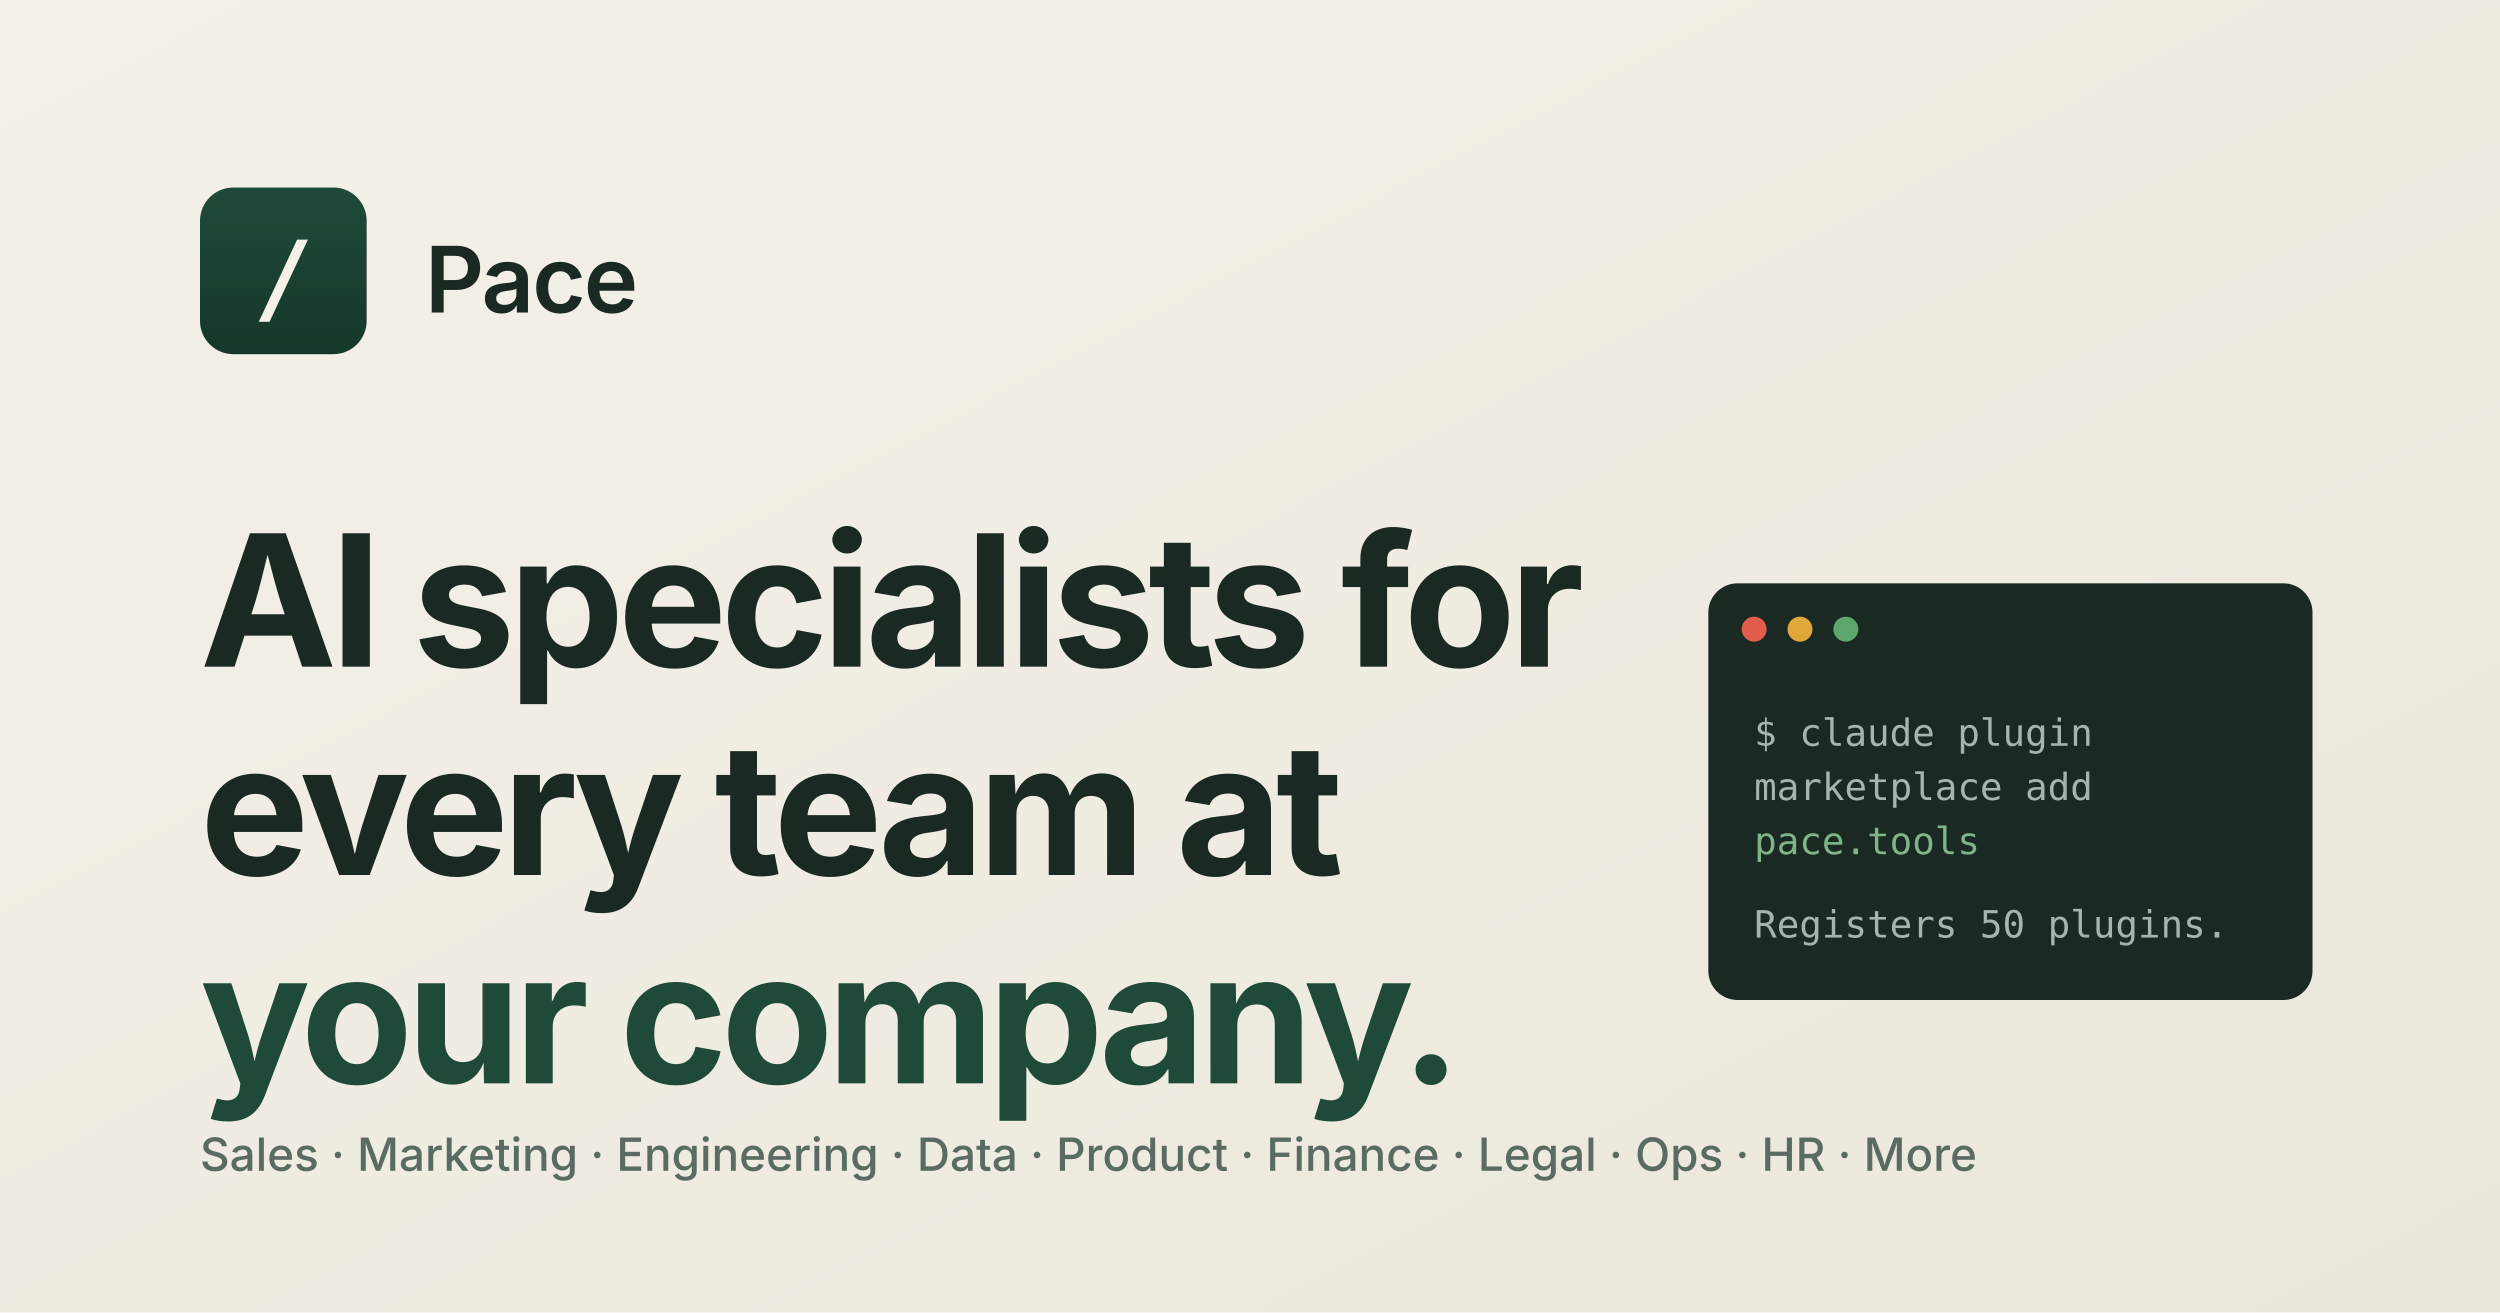
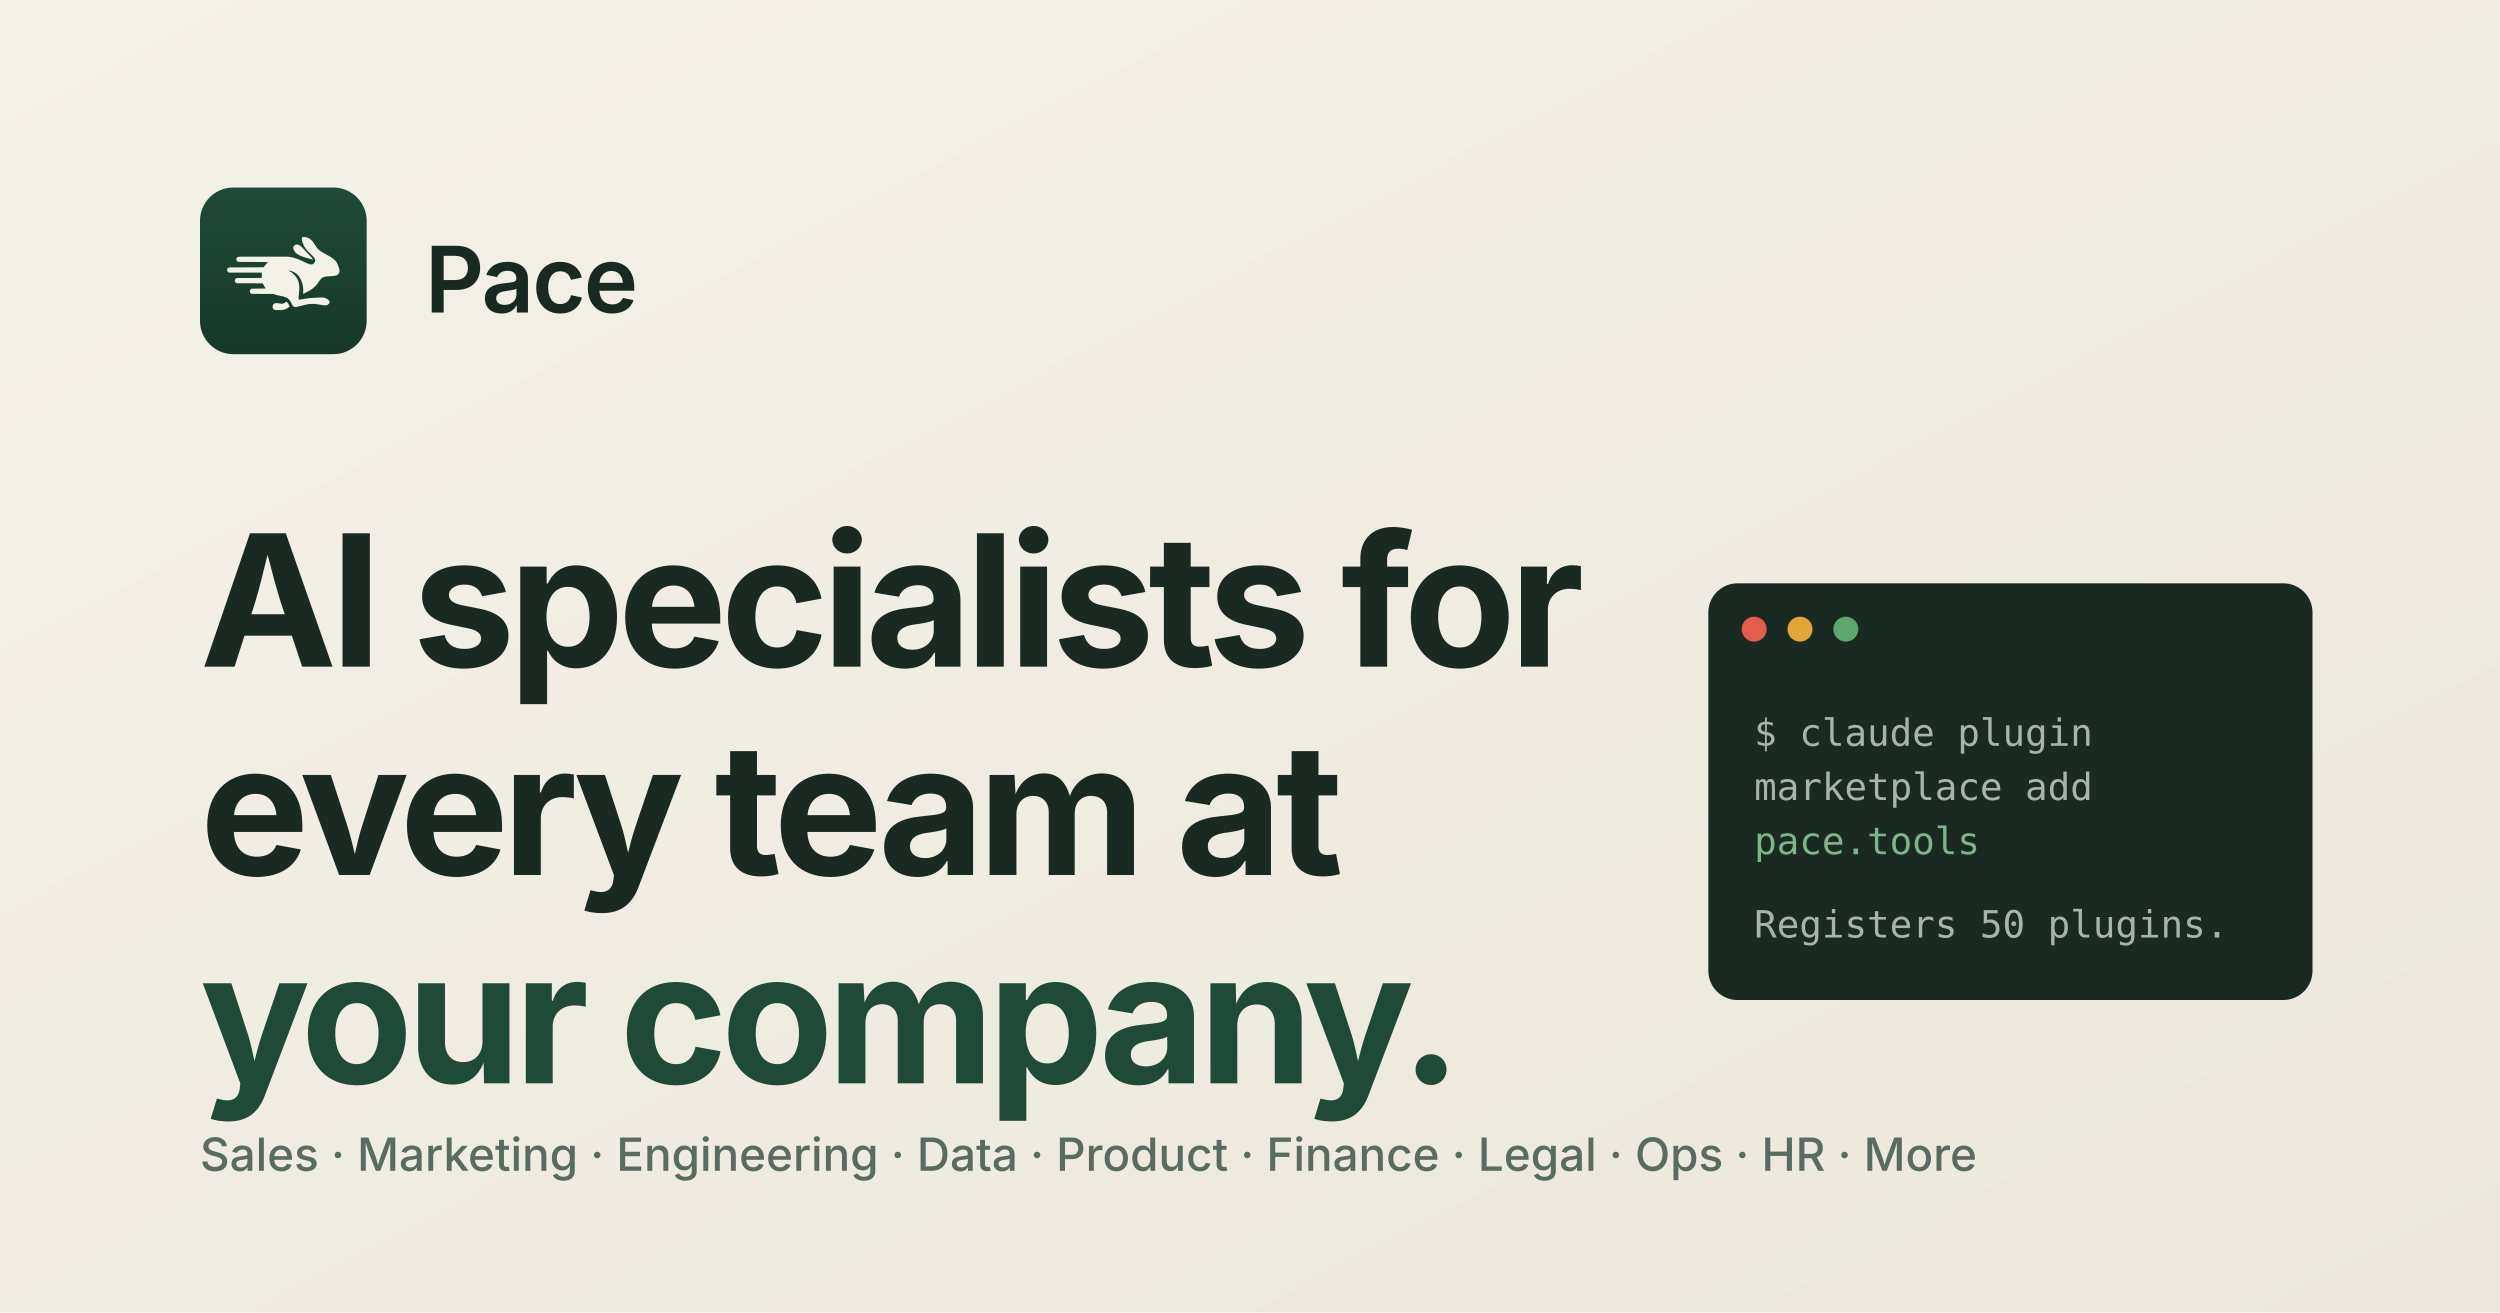
<svg xmlns="http://www.w3.org/2000/svg" width="1200" height="630" viewBox="0 0 1200 630">
  <defs>
    <linearGradient id="bg" x1="0" y1="0" x2="1" y2="1">
      <stop offset="0" stop-color="#f4f1e9" />
      <stop offset="1" stop-color="#ebe7dc" />
    </linearGradient>
    <linearGradient id="forest" x1="0" y1="0" x2="0" y2="1">
      <stop offset="0" stop-color="#1f4a37" />
      <stop offset="1" stop-color="#163828" />
    </linearGradient>
  </defs>
  <rect width="1200" height="630" fill="url(#bg)" />
  <g transform="translate(96, 90)">
    <rect x="0" y="0" width="80" height="80" rx="16" fill="url(#forest)" />
-     <text x="40" y="60" text-anchor="middle" font-family="JetBrains Mono, ui-monospace, Menlo, monospace" font-size="48" font-weight="700" fill="#f4f1e9">/</text>
+     <svg x="13" y="23.7" width="54" height="35.2" viewBox="0 0 1249.789 812.549">
+       <g fill="#f4f1e9">
+         <path d="M843.185.544c-9.7 3.2-12.9 8.1-13 19.5 0 9.4 1.5 17.5 6.2 33.9 10.7 37.1 25.9 64.6 51.8 93.7 4.1 4.6 22.9 23.8 41.6 42.5 35 34.9 41 41.9 46.4 54.5 3.6 8.6 3.9 18.7.6 28-4.8 14-14.1 24.6-26.1 29.8-5.3 2.3-7.3 2.6-17 2.6-18.4 0-32.9-4.9-71-24.1-77.6-39-113.4-51.6-169.3-59.5l-15.7-2.3-273.5-.3c-253.6-.3-274-.2-279.8 1.4-8.1 2.1-14.7 7.3-18.7 14.5-2.6 4.8-3 6.3-3 13.9 0 7.5.4 9 2.8 13.2 3.1 5.2 8.8 10.7 13.9 13.5 3.1 1.7 11.6 1.8 168.8 2.3 147.1.4 165.5.7 165.8 2 .1.9-3.8 5.3-9.2 10.3-10.5 9.7-23.1 24.8-31.3 37.5-3.3 5.1-6.3 8.6-7.9 9.2-1.6.7-71.6 1-192.2 1-215.2 0-195.1-.9-204.7 8.5-14.3 13.9-10.4 37.4 7.7 46.4l6.1 3.1h180.1c99.1 0 181.1.3 182.3.6s2.4 1.3 2.7 2.1-.1 8.4-.9 17-1.5 20.5-1.5 26.4c0 8.4-.3 11.1-1.6 12.3-1.4 1.4-15.2 1.6-137.4 1.6-134.2 0-136 0-141.4 2-11.6 4.4-18.8 14.4-18.9 26.5-.1 12.5 4.6 20.7 15.3 26.5l6.5 3.5 143.4.3c127.2.2 143.7.4 145.2 1.8.9.8 2.5 3.6 3.4 6.2 4.3 11.3 14.1 28.5 23.7 41.2 2.7 3.6 4.7 7.2 4.6 8-.3 1.3-9.9 1.6-77.3 2l-77 .5-5.1 2.7c-21.8 11.5-21.5 42.1.5 53l4.6 2.3 121 .5 121 .5 8.5 3.3c13.6 5.4 31.1 10 59 15.7 30.9 6.2 42.2 8.9 55.9 13.5 30.4 10.2 48.5 24.1 64 49.3 2.4 4 8.2 15.1 12.8 24.7s8.9 18.5 9.6 19.8c.6 1.3 4.4 5.4 8.4 9.2 14.4 13.7 21.7 13.5 80.9-2.1 75.9-20 86.1-21.8 124.7-22.6 28.9-.6 41.3.1 66.2 3.7 26.9 3.9 45.2 7.1 65.5 11.5 11.7 2.6 26.2 2.2 34.8-.8 10.1-3.5 15.7-7.1 23.2-14.6 9.5-9.6 11.7-16.7 8.3-26.7-4.3-13-16.7-24.7-36.4-34.6-14-7-32.1-10.7-51.9-10.8-16.1 0-73.6 2.8-101.5 5-48.1 3.8-84.6 8.7-132.7 18-11.7 2.3-14.5 2-18-1.7-4.4-4.6-3.6-25.9 2.7-79.3 3.8-32 4.3-55.3 1.6-76.1-6.7-51.9-25-89.4-59.9-123.1-14.5-13.9-26.2-22.4-42-30.5-19.2-9.7-18.9-9.5-16.4-10.4 3.3-1.2 23.1 2.3 35.2 6.3 33.7 10.9 64.2 33.8 83.8 62.8 7.8 11.6 17.6 30.2 23.3 44 15.6 38.3 21.8 72.5 20.5 113.5-.4 11.5-.9 23.1-1.2 25.7-.5 3.9-.3 4.9 1.1 5.4 2.6 1.1 47.2-21.6 70.8-35.9 31.2-19 43.7-28.5 63.8-48.6 15.4-15.4 21.2-22.9 36.4-46.2 35.5-54.3 50.2-61.7 129.5-64.9 54.1-2.2 73.2-7 88.1-21.9 9.1-9.1 13.4-18.7 15.4-34.1.7-5.9-1.7-19.7-5.5-30.7-16.3-46.8-18.1-51.4-25.3-63.8-13.1-22.6-38.4-45.1-77.2-68.2-10-6-12.3-7.3-39.5-21.8-34.7-18.6-40.7-21.9-55.5-31.4-11.6-7.4-27.2-20.1-36.5-29.7-10.9-11.3-18.2-21.5-37.4-51.8-27.5-43.4-45.9-61.3-75.5-73.4-13.8-5.6-26-8.3-39.6-8.7-6.6-.3-13.1-.1-14.5.4" />
+         <path d="M762.585 85.644c-14.6 5.2-25.1 16.1-27.3 28.6-1.9 10.3 1.9 24.7 10 38.6 10.6 18.1 18.8 27.4 32.9 36.7 10.3 6.9 33.9 18.7 49 24.6 23 9 72.8 24.1 102 31 3 .7 9.1 2.2 13.5 3.4 9.6 2.5 10.4 2.5 11.1.6 1.2-2.9-16.3-24.3-33.4-41-9-8.8-24.1-24.6-33.5-35-60.5-67.2-74.7-80.1-96.6-87.6-7.2-2.5-20.6-2.5-27.7.1m-108.9 637c-2.7 2.2-8.4 6-12.6 8.5-21.2 12.3-29.8 13.5-55.4 8-22.4-4.9-34.2-5.7-47.7-3.1-10 1.9-15.9 4.7-21.7 10.1-8.4 7.8-12 20.3-10.1 35 1.9 15.2 8.6 24.4 20.7 28.5 6.3 2 9.1 2.3 36.8 2.7 31.7.6 46.2-.3 63-3.7 21.6-4.5 41.9-14.6 60.4-30 9.1-7.5 9.1-7.5 3.3-18.4-9.9-18.8-26.4-41.6-30-41.6-1 0-3.9 1.8-6.7 4" />
+       </g>
+     </svg>
    <text x="108" y="60" font-family="Inter, system-ui, sans-serif" font-size="44" font-weight="600" fill="#1a2922" letter-spacing="-0.02em">Pace</text>
  </g>
  <text x="96" y="320" font-family="Inter, system-ui, sans-serif" font-size="88" font-weight="700" fill="#1a2922" letter-spacing="-0.035em">
    AI specialists for
  </text>
  <text x="96" y="420" font-family="Inter, system-ui, sans-serif" font-size="88" font-weight="700" fill="#1a2922" letter-spacing="-0.035em">
    every team at
  </text>
  <text x="96" y="520" font-family="Inter, system-ui, sans-serif" font-size="88" font-weight="700" fill="#1f4a37" letter-spacing="-0.035em">
    your company.
  </text>
  <g transform="translate(820, 280)" font-family="JetBrains Mono, ui-monospace, Menlo, monospace" font-size="18" fill="#5a6b62">
    <rect x="0" y="0" width="290" height="200" rx="14" fill="#1a2922" />
    <circle cx="22" cy="22" r="6" fill="#e35d4c" />
    <circle cx="44" cy="22" r="6" fill="#e0a73a" />
    <circle cx="66" cy="22" r="6" fill="#5da66c" />
    <text x="22" y="78" fill="#a8b3ad">$ claude plugin</text>
    <text x="22" y="104" fill="#a8b3ad">  marketplace add</text>
    <text x="22" y="130" fill="#7fb38a">  pace.tools</text>
    <text x="22" y="170" fill="#a8b3ad">Registers 50 plugins.</text>
  </g>
  <g transform="translate(96, 562)" font-family="Inter, system-ui, sans-serif" font-size="22" fill="#5a6b62" font-weight="500">
    <text x="0" y="0">Sales · Marketing · Engineering · Data · Product · Finance · Legal · Ops · HR · More</text>
  </g>
</svg>
